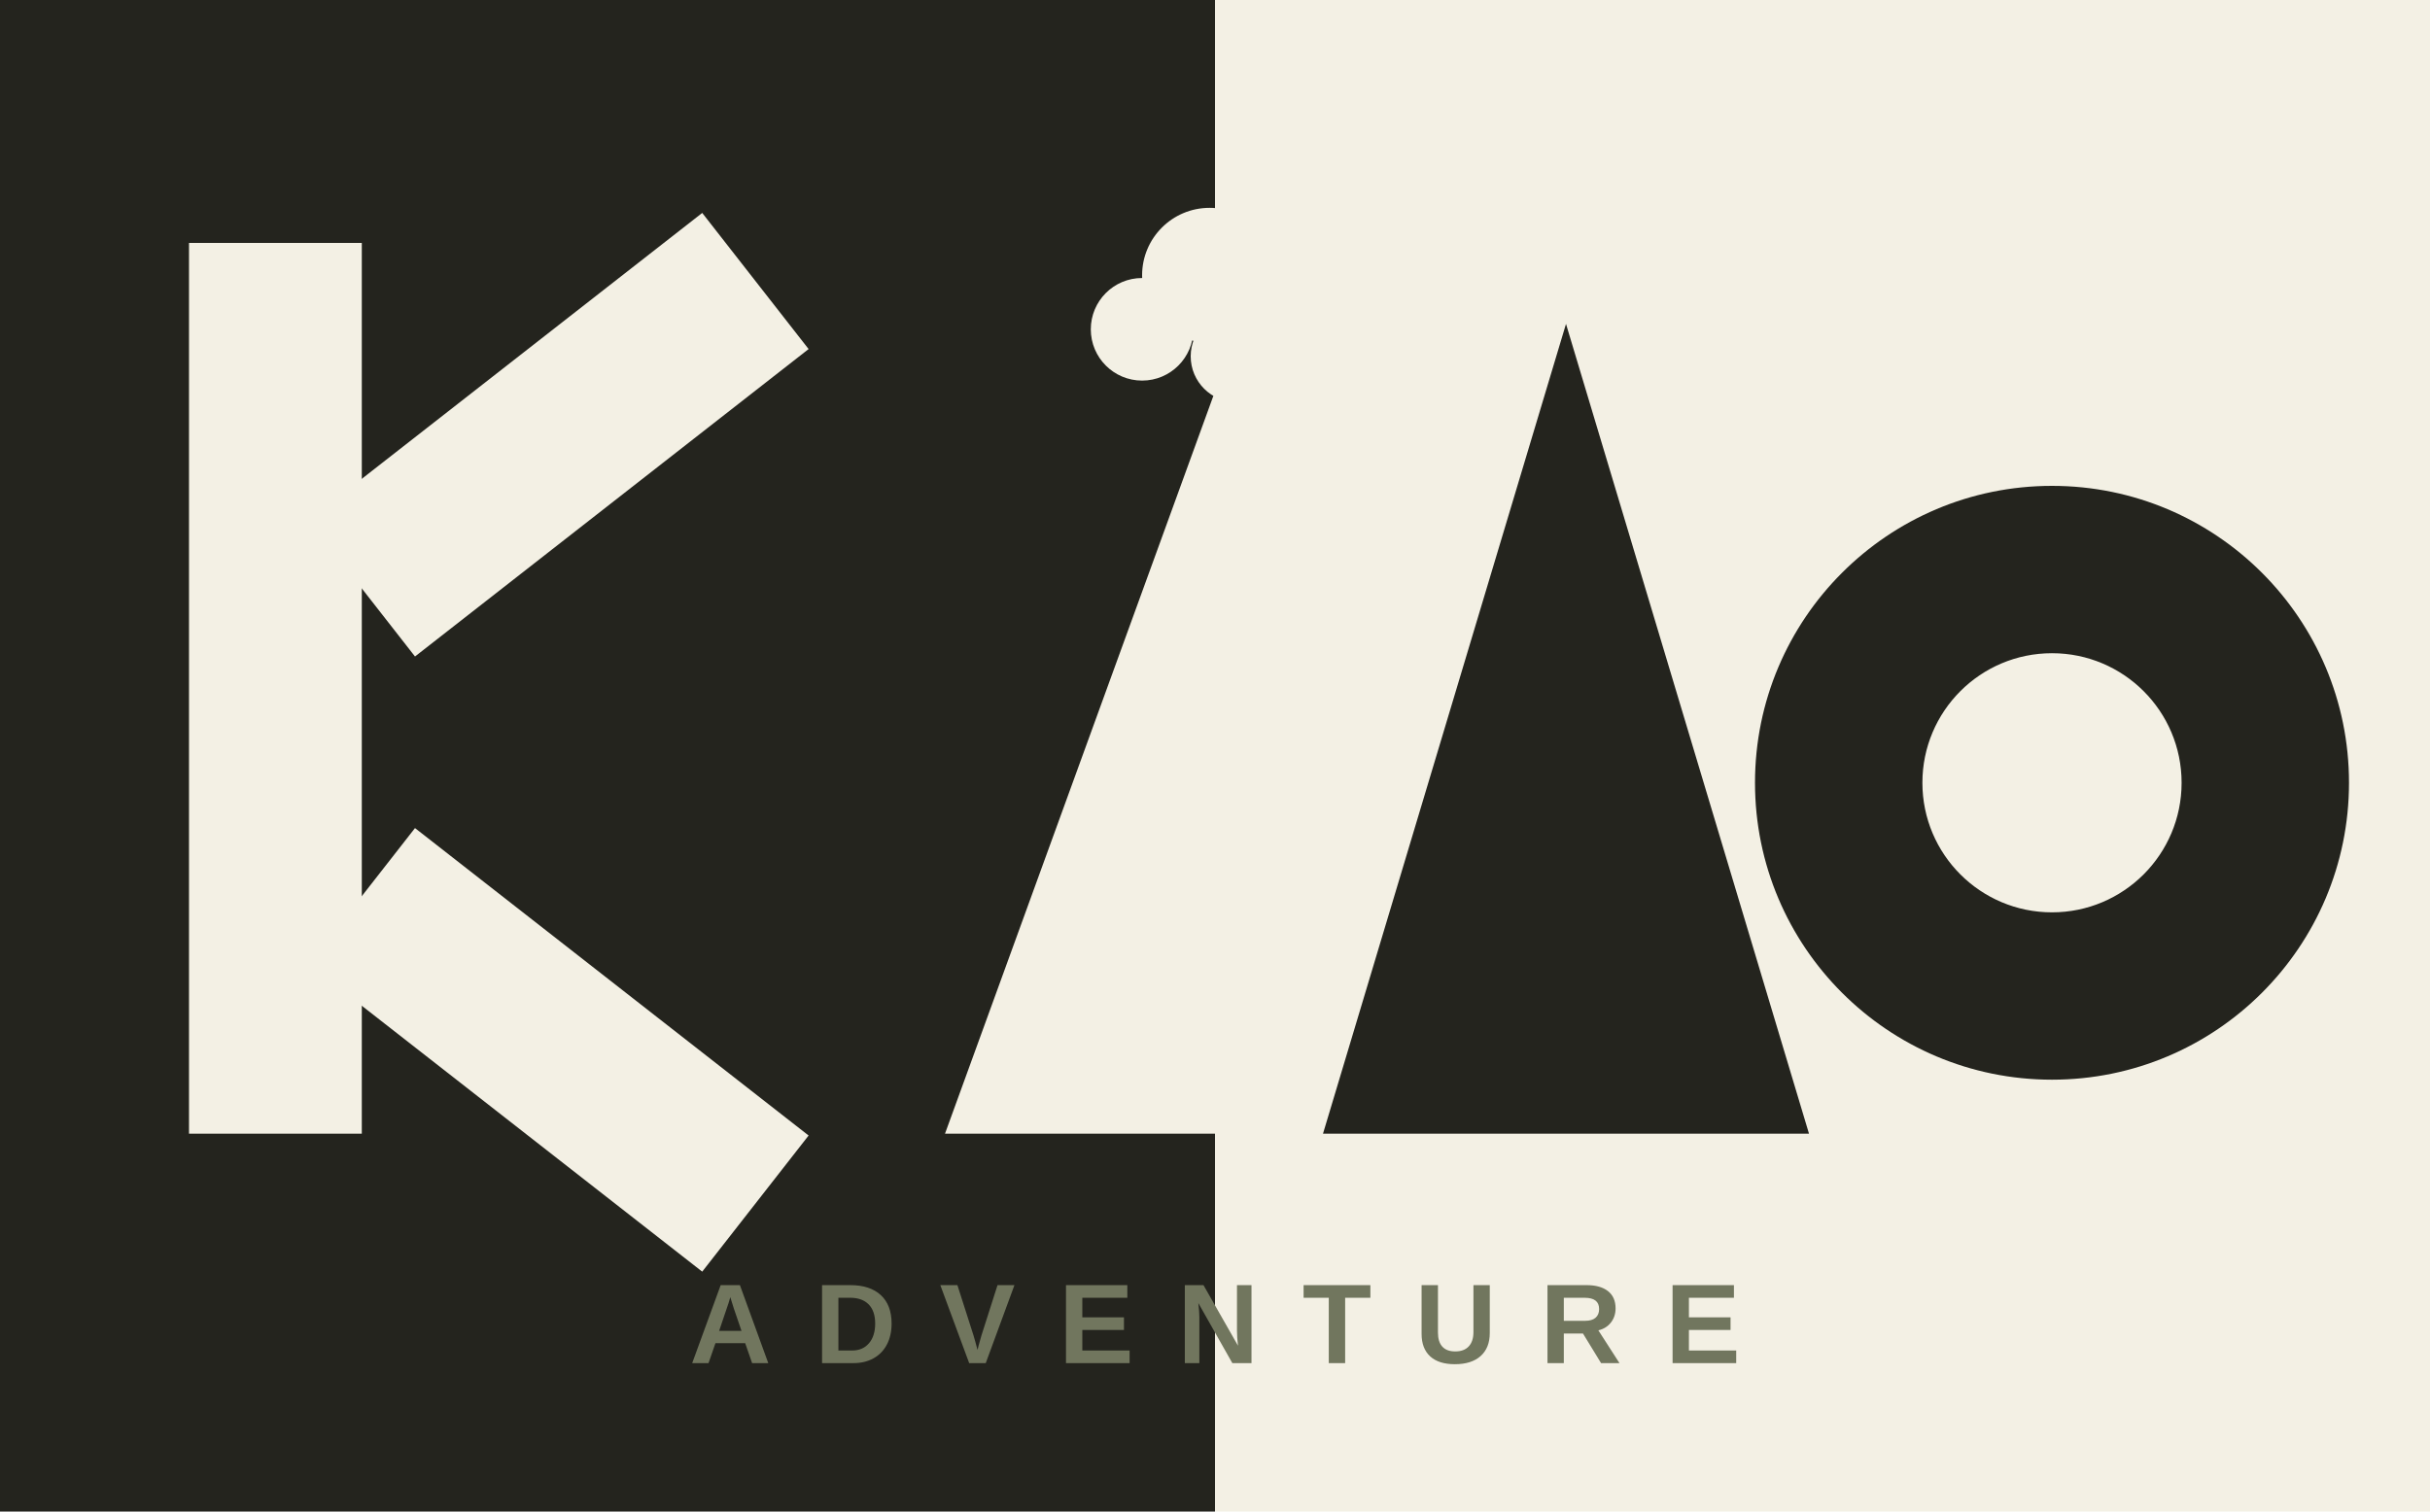
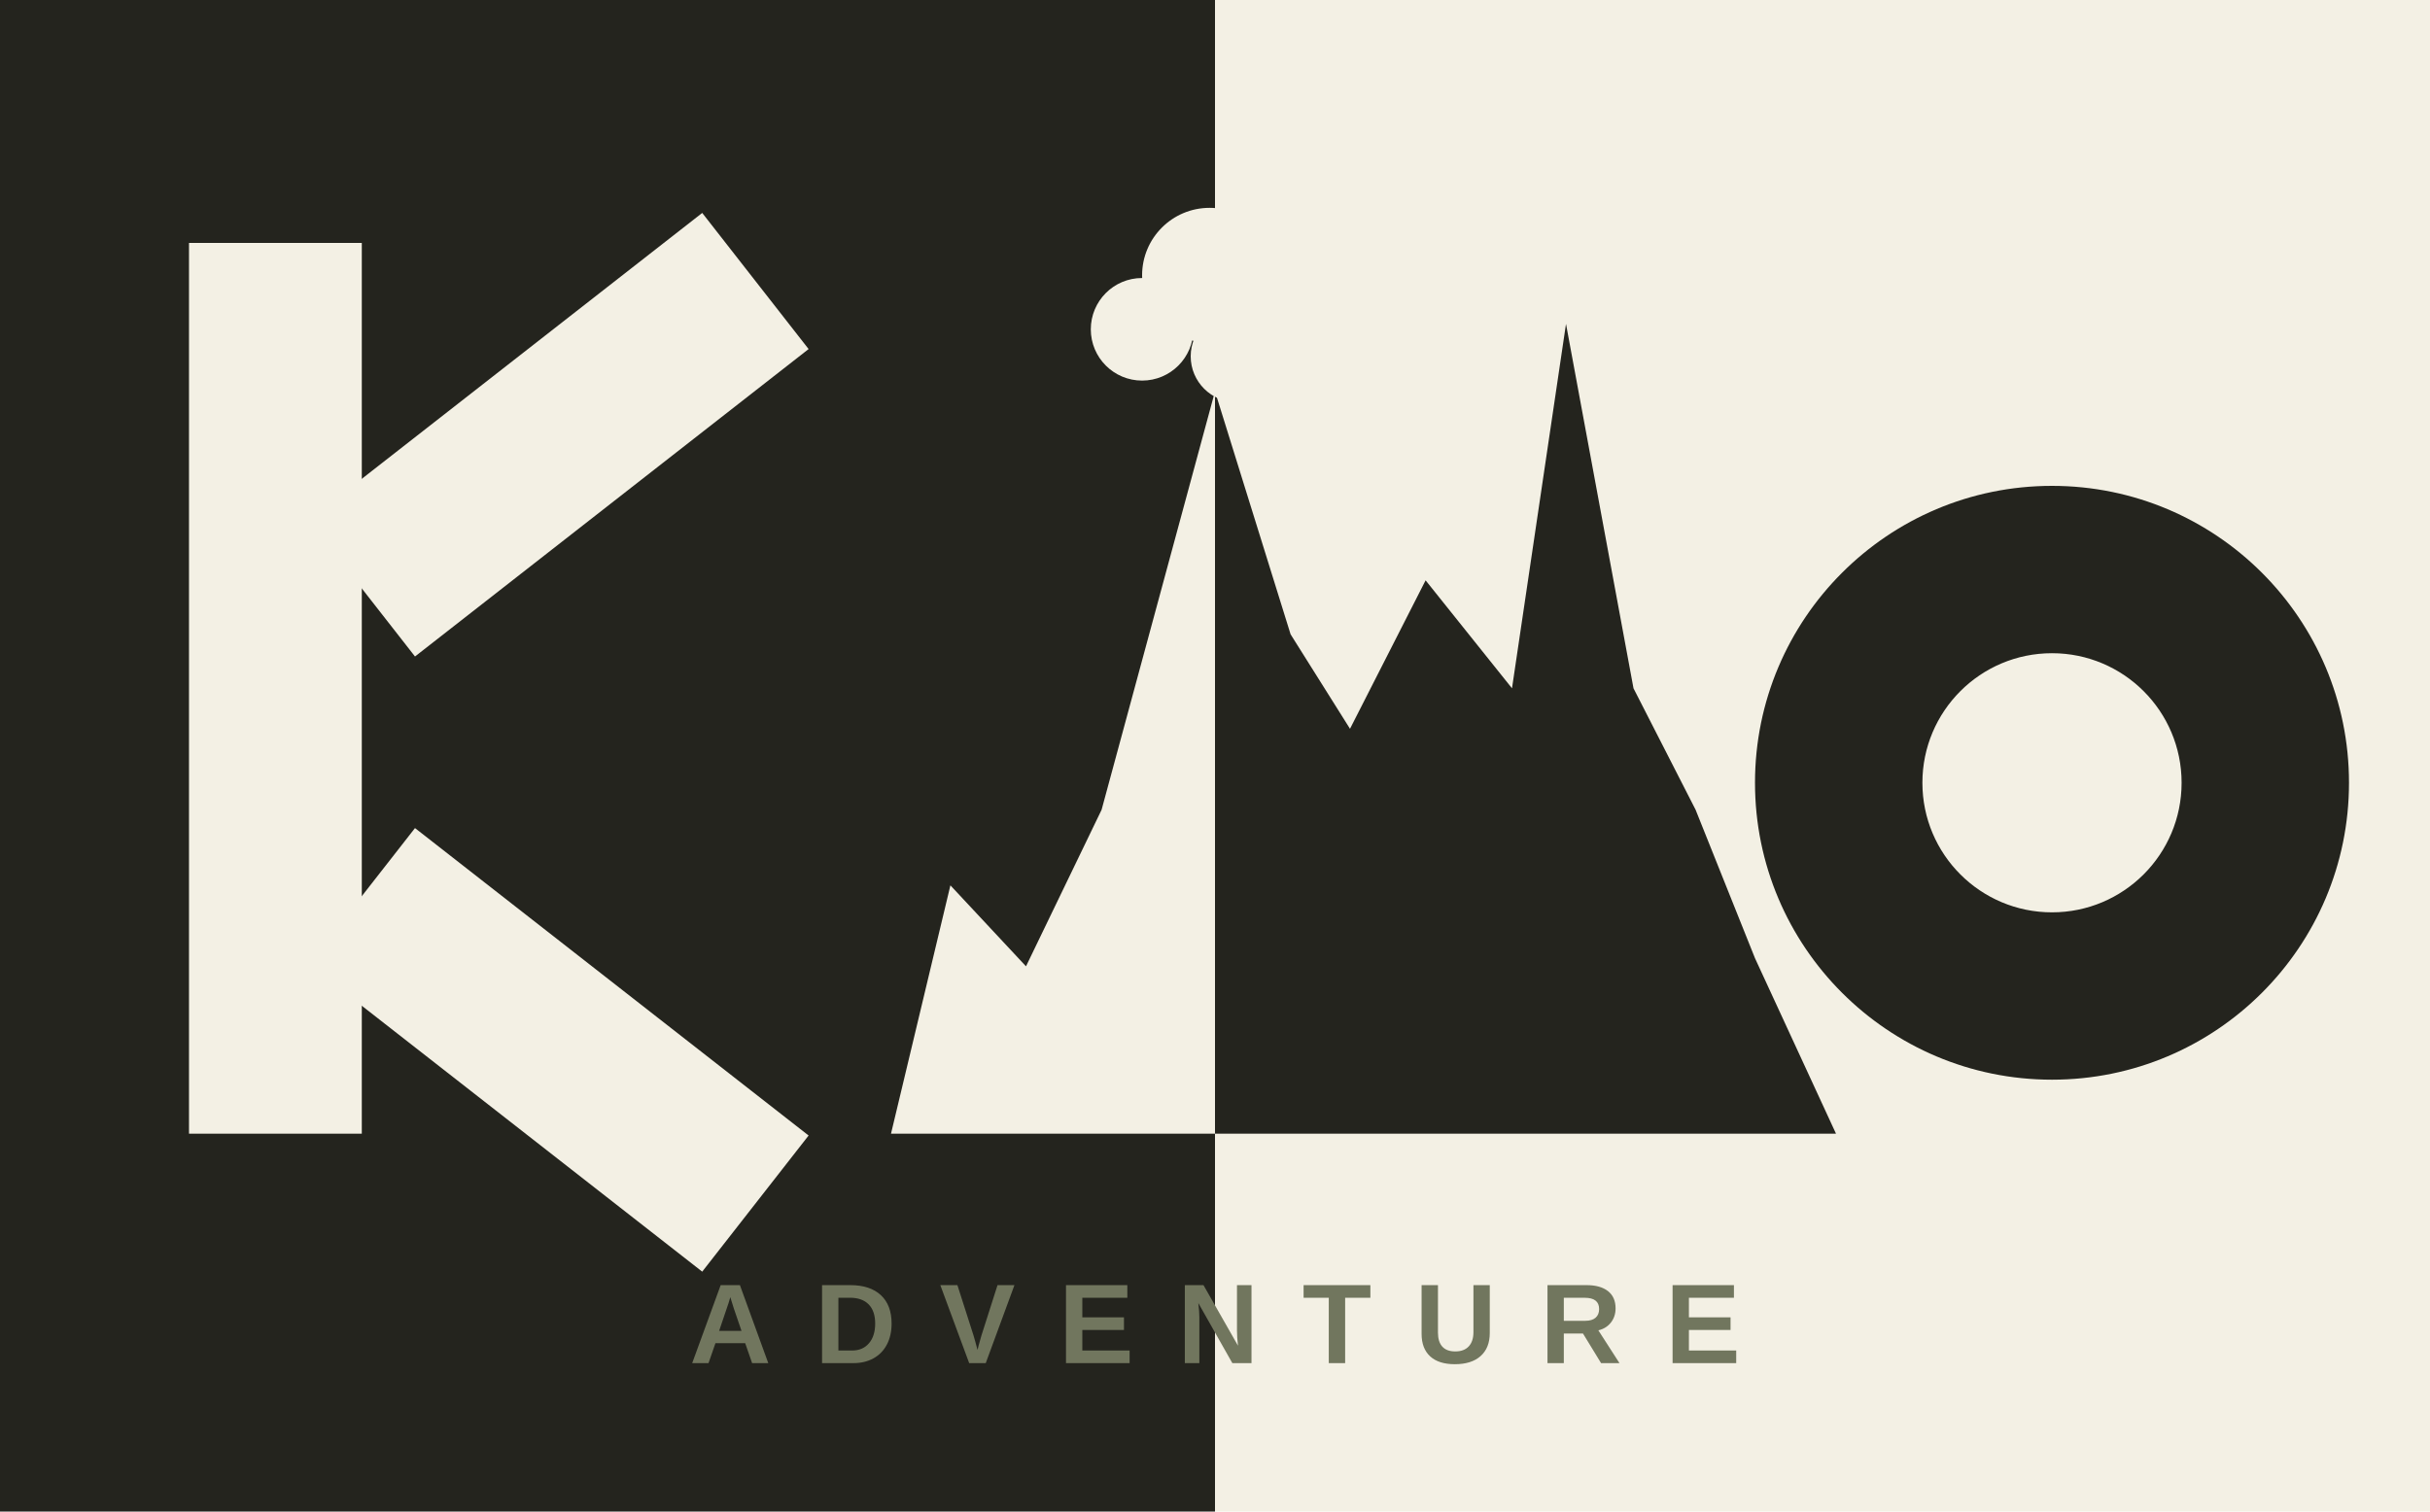
<svg xmlns="http://www.w3.org/2000/svg" viewBox="0 0 900 560" width="900" height="560">
  <rect x="0" y="0" width="450" height="560" fill="#24241e" />
  <rect x="450" y="0" width="450" height="560" fill="#f3f0e4" />
  <rect x="70" y="90" width="64" height="330" fill="#f3f0e4" />
  <rect x="134" y="186" width="185" height="64" fill="#f3f0e4" transform="rotate(-38 134 218)" />
  <rect x="134" y="300" width="185" height="64" fill="#f3f0e4" transform="rotate(38 134 332)" />
-   <polygon points="350,420 450,145 520,420" fill="#f3f0e4" />
-   <polygon points="490,420 580,120 670,420" fill="#24241e" />
+   <defs>
+     <clipPath id="leftHalf">
+       <rect x="0" y="0" width="450" height="560" />
+     </clipPath>
+     <clipPath id="rightHalf">
+       <rect x="450" y="0" width="450" height="560" />
+     </clipPath>
+     <polygon id="ridge" points="330,420 352,328 380,358 408,300 450,145 478,235 500,270 528,215 560,255 580,120 605,255 628,300 650,355 680,420" />
+   </defs>
+   <use href="#ridge" fill="#f3f0e4" clip-path="url(#leftHalf)" />
+   <use href="#ridge" fill="#24241e" clip-path="url(#rightHalf)" />
  <g fill="#f3f0e4">
    <circle cx="423" cy="122" r="19" />
    <circle cx="448" cy="102" r="25" />
    <circle cx="476" cy="116" r="21" />
    <circle cx="458" cy="132" r="17" />
  </g>
  <path fill-rule="evenodd" fill="#24241e" d="M760,180 a110,110 0 1 1 0,220 a110,110 0 1 1 0,-220 Z        M760,242 a48,48 0 1 0 0,96 a48,48 0 1 0 0,-96 Z" />
  <text x="450" y="505" fill="#71765e" font-family="Archivo, Arial, sans-serif" font-weight="600" font-size="42" letter-spacing="16" text-anchor="middle">ADVENTURE</text>
</svg>
